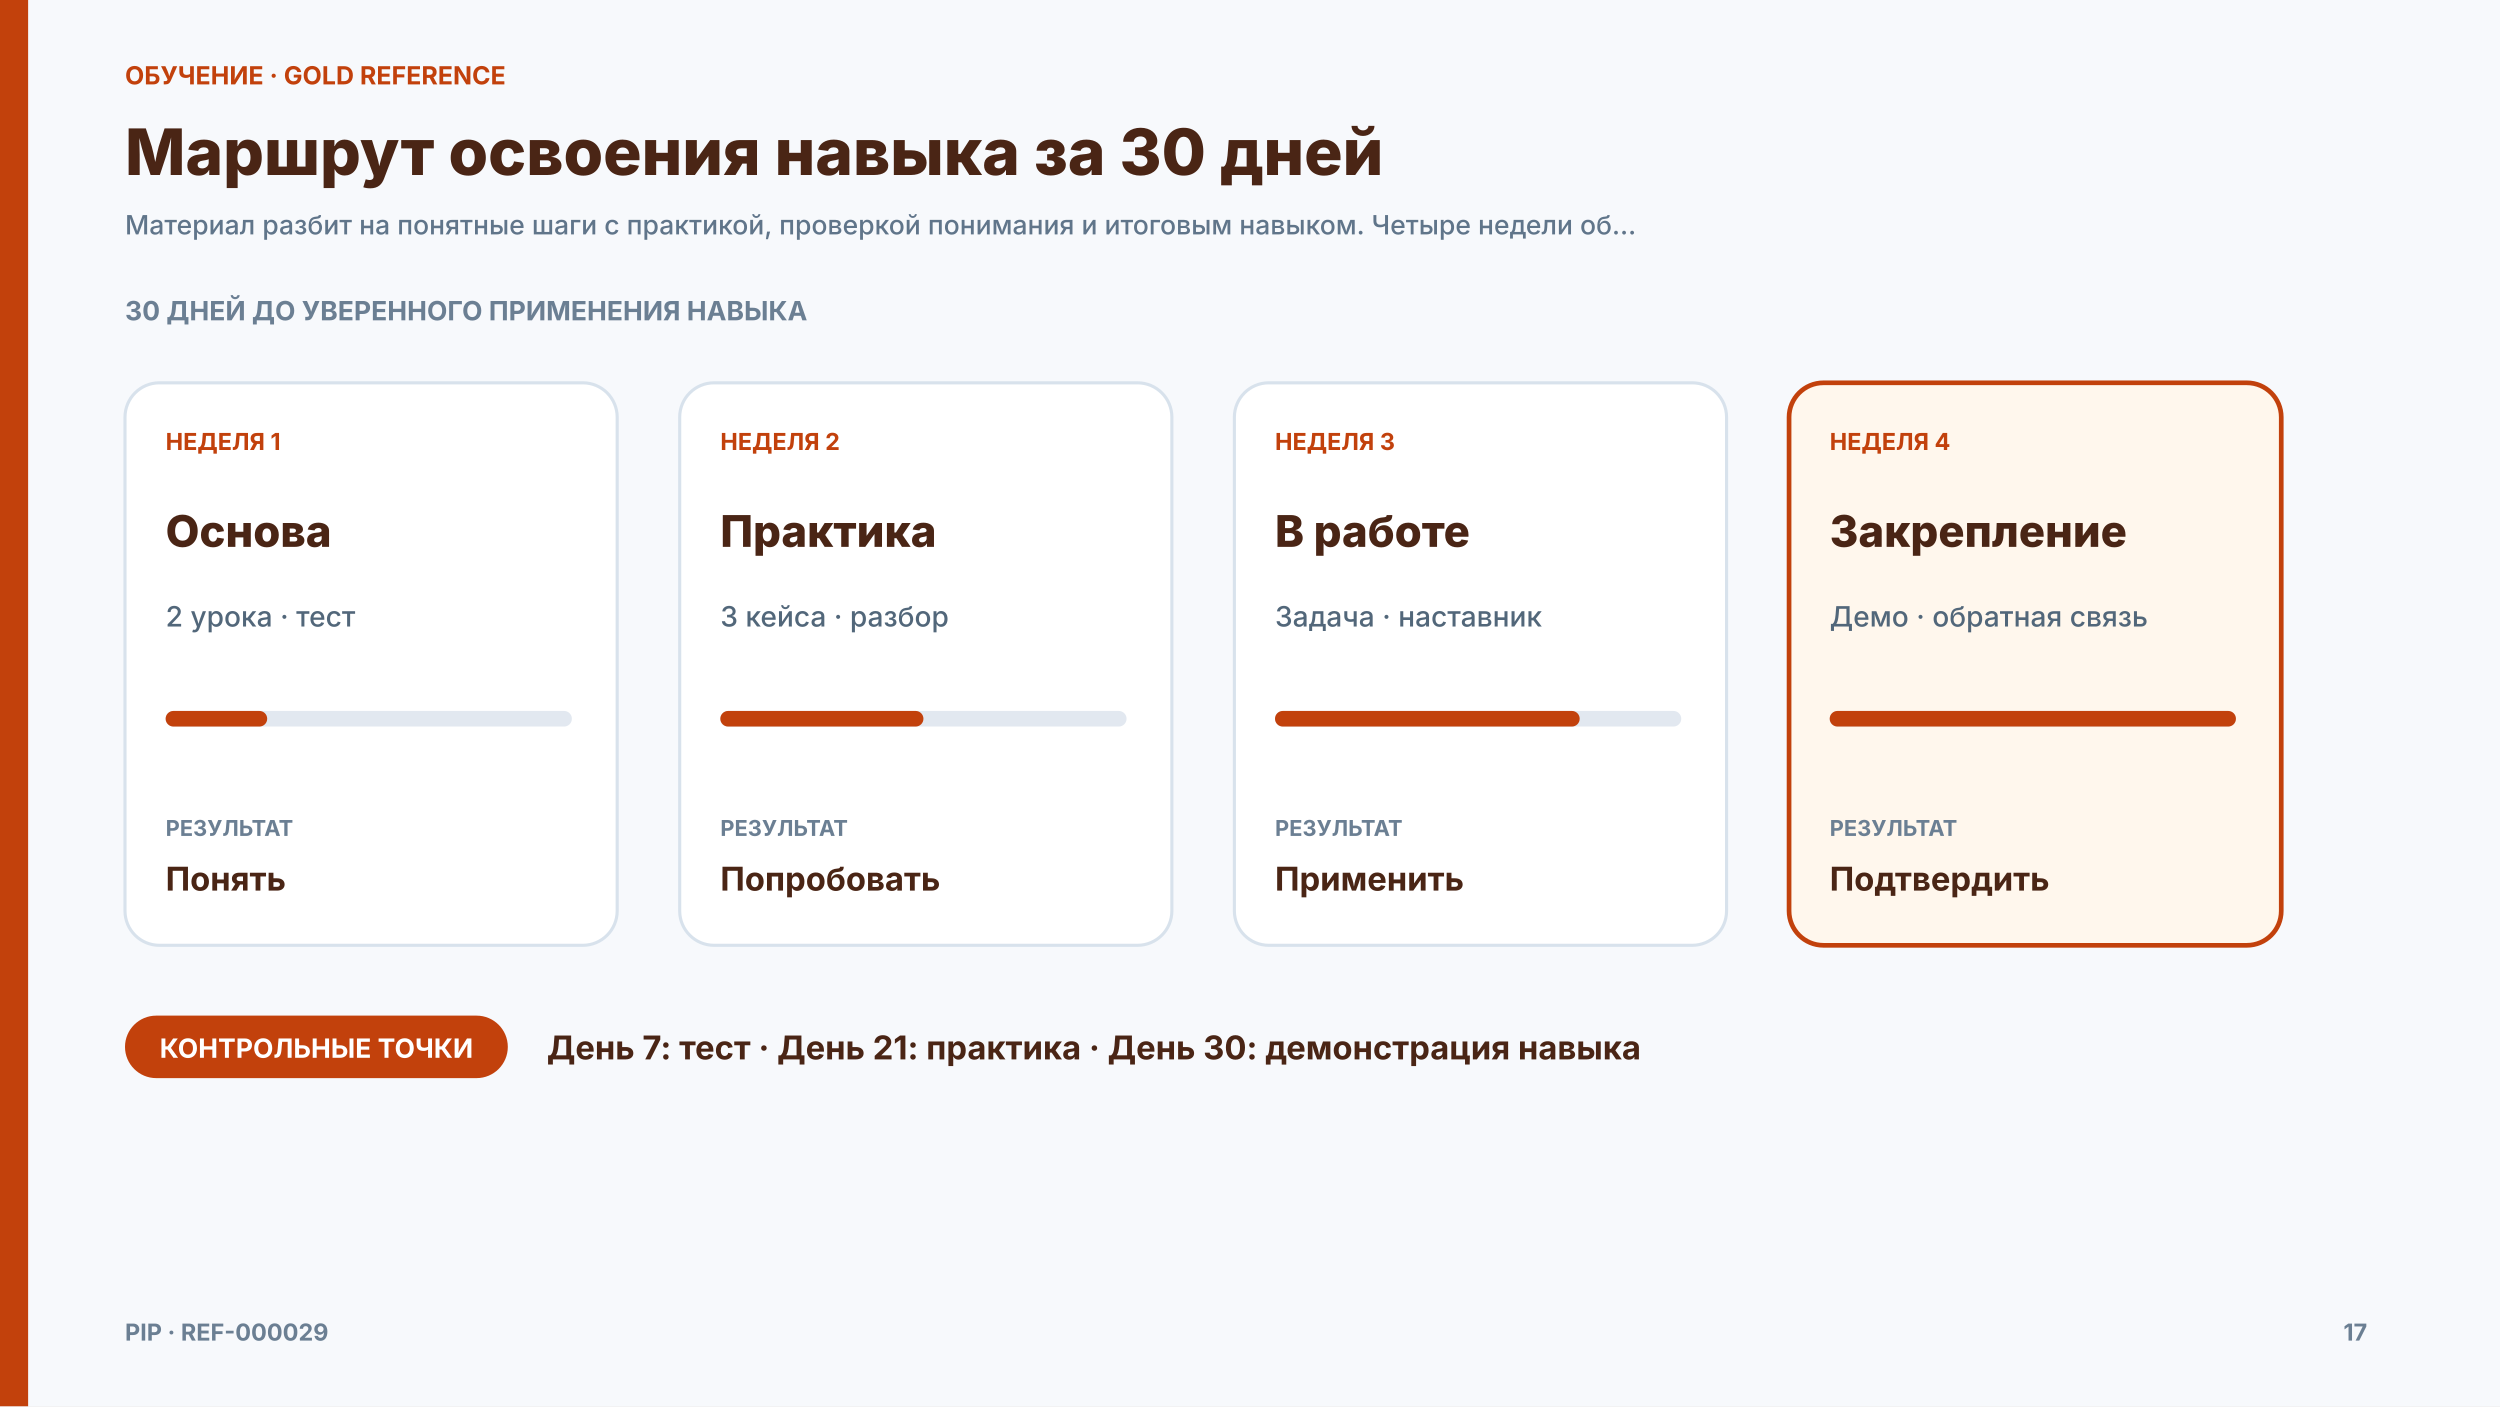
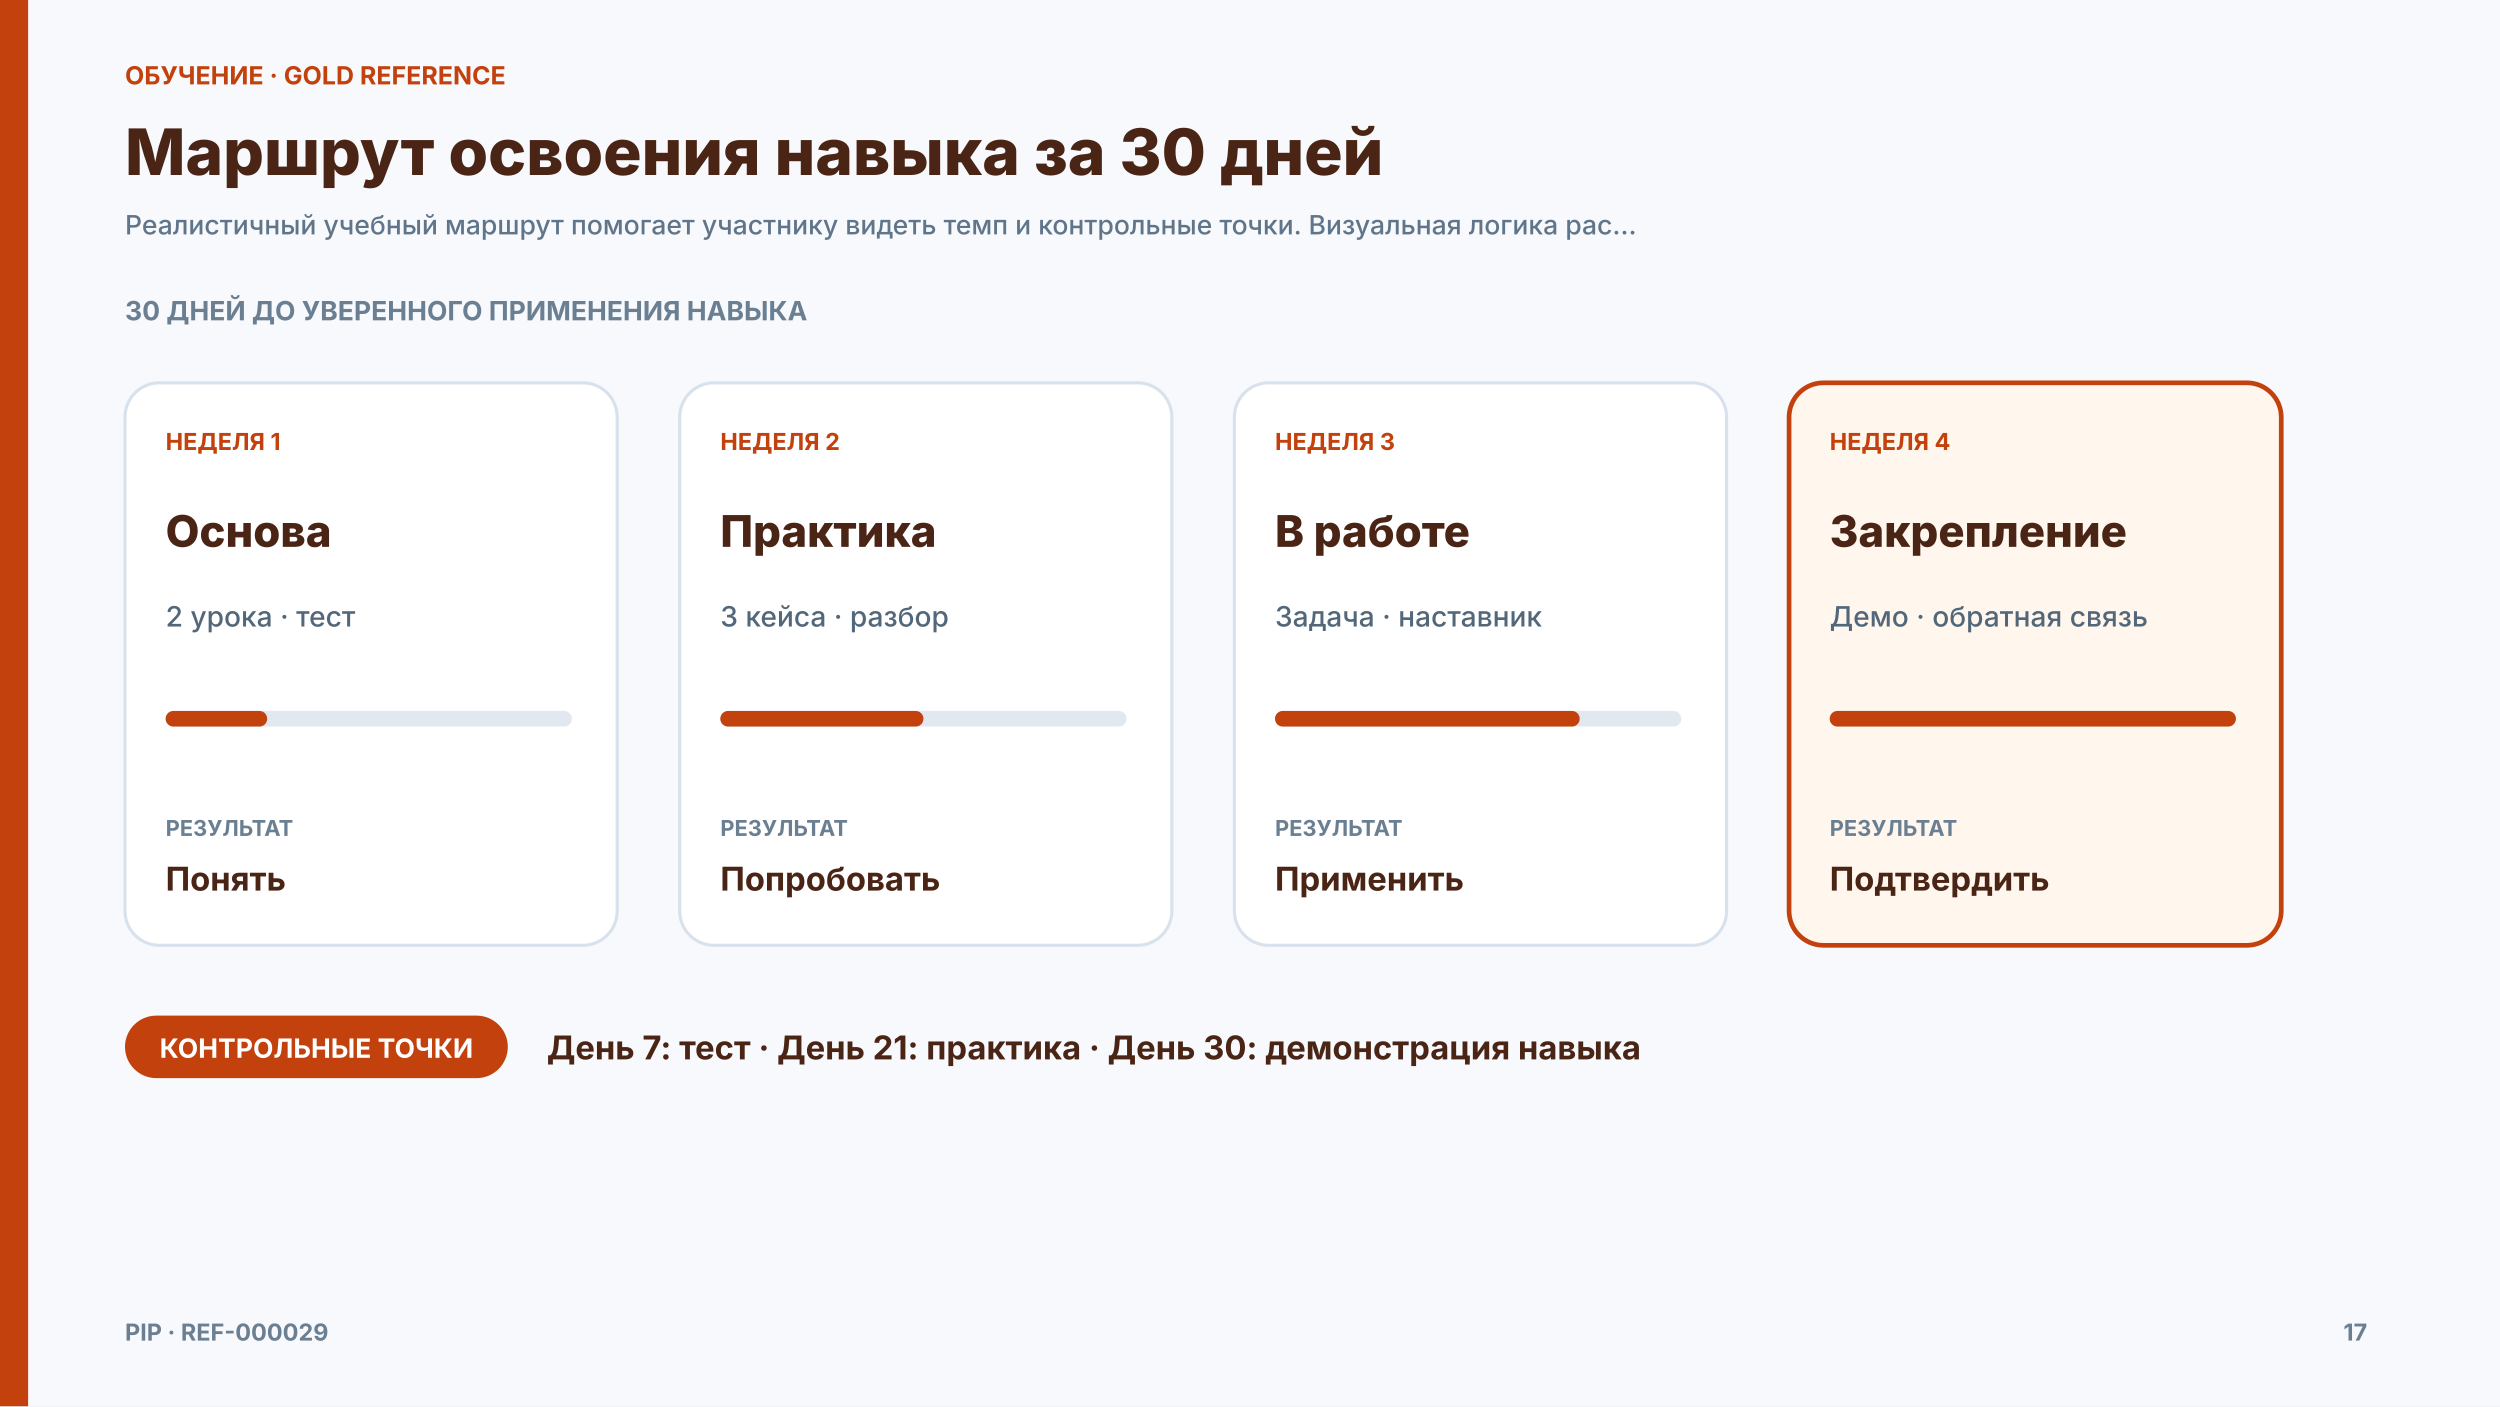
- <svg xmlns="http://www.w3.org/2000/svg" viewBox="0 0 1600 900" role="img" aria-labelledby="title description" data-gold="true" data-layout="gold-17">
+ <svg xmlns="http://www.w3.org/2000/svg" viewBox="0 0 1600 900" role="img" aria-labelledby="title description" data-gold="true" data-source-backed="true" data-preview-mode="original_pip_interpretation" data-layout="gold-17">
  <rect width="1600" height="900" fill="#F7F9FC" />
  <rect x="0" y="0" width="18" height="900" fill="#C2410C" />
  <text x="80" y="54" font-family="Inter, Arial, sans-serif" font-size="16" font-weight="750" fill="#C2410C" text-anchor="start">ОБУЧЕНИЕ · GOLD REFERENCE</text>
  <text x="80" y="112" font-family="Inter, Arial, sans-serif" font-size="41" font-weight="800" fill="#4A2515" text-anchor="start">Маршрут освоения навыка за 30 дней</text>
-   <text x="80" y="150" font-family="Inter, Arial, sans-serif" font-size="17" font-weight="500" fill="#60758A" text-anchor="start">Материал разбит на понятные шаги с практикой, проверкой понимания и итоговым навыком. Четыре недели об…</text>
+   <text x="80" y="150" font-family="Inter, Arial, sans-serif" font-size="17" font-weight="500" fill="#60758A" text-anchor="start">Реалистичный учебный маршрут помогает участнику видеть темп и контрольные точки. Визуальная логика рас…</text>
  <text x="80" y="205" font-family="Inter, Arial, sans-serif" font-size="17" font-weight="700" fill="#6B7F93" text-anchor="start">30 ДНЕЙ ДО УВЕРЕННОГО ПРИМЕНЕНИЯ НАВЫКА</text>
  <rect x="80" y="245" width="315" height="360" rx="22" fill="#FFFFFF" stroke="#D8E2EC" stroke-width="2" />
  <text x="106" y="288" font-family="Inter, Arial, sans-serif" font-size="15" font-weight="700" fill="#C2410C" text-anchor="start">НЕДЕЛЯ 1</text>
  <text x="106" y="350" font-family="Inter, Arial, sans-serif" font-size="28" font-weight="800" fill="#4A2515" text-anchor="start">Основа</text>
  <text x="106" y="401" font-family="Inter, Arial, sans-serif" font-size="18" font-weight="550" fill="#52677A" text-anchor="start">2 урока · тест</text>
  <rect x="106" y="455" width="260" height="10" rx="5" fill="#E2E8F0" />
  <rect x="106" y="455" width="65" height="10" rx="5" fill="#C2410C" />
  <text x="106" y="535" font-family="Inter, Arial, sans-serif" font-size="14" font-weight="700" fill="#6B7F93" text-anchor="start">РЕЗУЛЬТАТ</text>
  <text x="106" y="570" font-family="Inter, Arial, sans-serif" font-size="21" font-weight="750" fill="#4A2515" text-anchor="start">Понять</text>
  <rect x="435" y="245" width="315" height="360" rx="22" fill="#FFFFFF" stroke="#D8E2EC" stroke-width="2" />
  <text x="461" y="288" font-family="Inter, Arial, sans-serif" font-size="15" font-weight="700" fill="#C2410C" text-anchor="start">НЕДЕЛЯ 2</text>
  <text x="461" y="350" font-family="Inter, Arial, sans-serif" font-size="28" font-weight="800" fill="#4A2515" text-anchor="start">Практика</text>
  <text x="461" y="401" font-family="Inter, Arial, sans-serif" font-size="18" font-weight="550" fill="#52677A" text-anchor="start">3 кейса · разбор</text>
  <rect x="461" y="455" width="260" height="10" rx="5" fill="#E2E8F0" />
  <rect x="461" y="455" width="130" height="10" rx="5" fill="#C2410C" />
  <text x="461" y="535" font-family="Inter, Arial, sans-serif" font-size="14" font-weight="700" fill="#6B7F93" text-anchor="start">РЕЗУЛЬТАТ</text>
  <text x="461" y="570" font-family="Inter, Arial, sans-serif" font-size="21" font-weight="750" fill="#4A2515" text-anchor="start">Попробовать</text>
  <rect x="790" y="245" width="315" height="360" rx="22" fill="#FFFFFF" stroke="#D8E2EC" stroke-width="2" />
  <text x="816" y="288" font-family="Inter, Arial, sans-serif" font-size="15" font-weight="700" fill="#C2410C" text-anchor="start">НЕДЕЛЯ 3</text>
  <text x="816" y="350" font-family="Inter, Arial, sans-serif" font-size="28" font-weight="800" fill="#4A2515" text-anchor="start">В работе</text>
  <text x="816" y="401" font-family="Inter, Arial, sans-serif" font-size="18" font-weight="550" fill="#52677A" text-anchor="start">Задача · наставник</text>
  <rect x="816" y="455" width="260" height="10" rx="5" fill="#E2E8F0" />
  <rect x="816" y="455" width="195" height="10" rx="5" fill="#C2410C" />
  <text x="816" y="535" font-family="Inter, Arial, sans-serif" font-size="14" font-weight="700" fill="#6B7F93" text-anchor="start">РЕЗУЛЬТАТ</text>
  <text x="816" y="570" font-family="Inter, Arial, sans-serif" font-size="21" font-weight="750" fill="#4A2515" text-anchor="start">Применить</text>
  <rect x="1145" y="245" width="315" height="360" rx="22" fill="#FFF7ED" stroke="#C2410C" stroke-width="3" />
  <text x="1171" y="288" font-family="Inter, Arial, sans-serif" font-size="15" font-weight="700" fill="#C2410C" text-anchor="start">НЕДЕЛЯ 4</text>
  <text x="1171" y="350" font-family="Inter, Arial, sans-serif" font-size="28" font-weight="800" fill="#4A2515" text-anchor="start">Закрепление</text>
  <text x="1171" y="401" font-family="Inter, Arial, sans-serif" font-size="18" font-weight="550" fill="#52677A" text-anchor="start">Демо · обратная связь</text>
  <rect x="1171" y="455" width="260" height="10" rx="5" fill="#E2E8F0" />
  <rect x="1171" y="455" width="260" height="10" rx="5" fill="#C2410C" />
  <text x="1171" y="535" font-family="Inter, Arial, sans-serif" font-size="14" font-weight="700" fill="#6B7F93" text-anchor="start">РЕЗУЛЬТАТ</text>
  <text x="1171" y="570" font-family="Inter, Arial, sans-serif" font-size="21" font-weight="750" fill="#4A2515" text-anchor="start">Подтвердить</text>
  <rect x="80" y="650" width="245" height="40" rx="20" fill="#C2410C" stroke="#C2410C" stroke-width="0" />
  <text x="202.5" y="677" font-family="Inter, Arial, sans-serif" font-size="17" font-weight="700" fill="#FFFFFF" text-anchor="middle">КОНТРОЛЬНЫЕ ТОЧКИ</text>
  <text x="350" y="678" font-family="Inter, Arial, sans-serif" font-size="21" font-weight="650" fill="#4A2515" text-anchor="start">День 7: тест  ·  День 21: практика  ·  День 30: демонстрация навыка</text>
  <text x="80" y="858" font-family="Inter, Arial, sans-serif" font-size="15" font-weight="700" fill="#6B7F93" text-anchor="start">PIP · REF-000029</text>
  <text x="1515" y="858" font-family="Inter, Arial, sans-serif" font-size="15" font-weight="700" fill="#6B7F93" text-anchor="end">17</text>
</svg>
